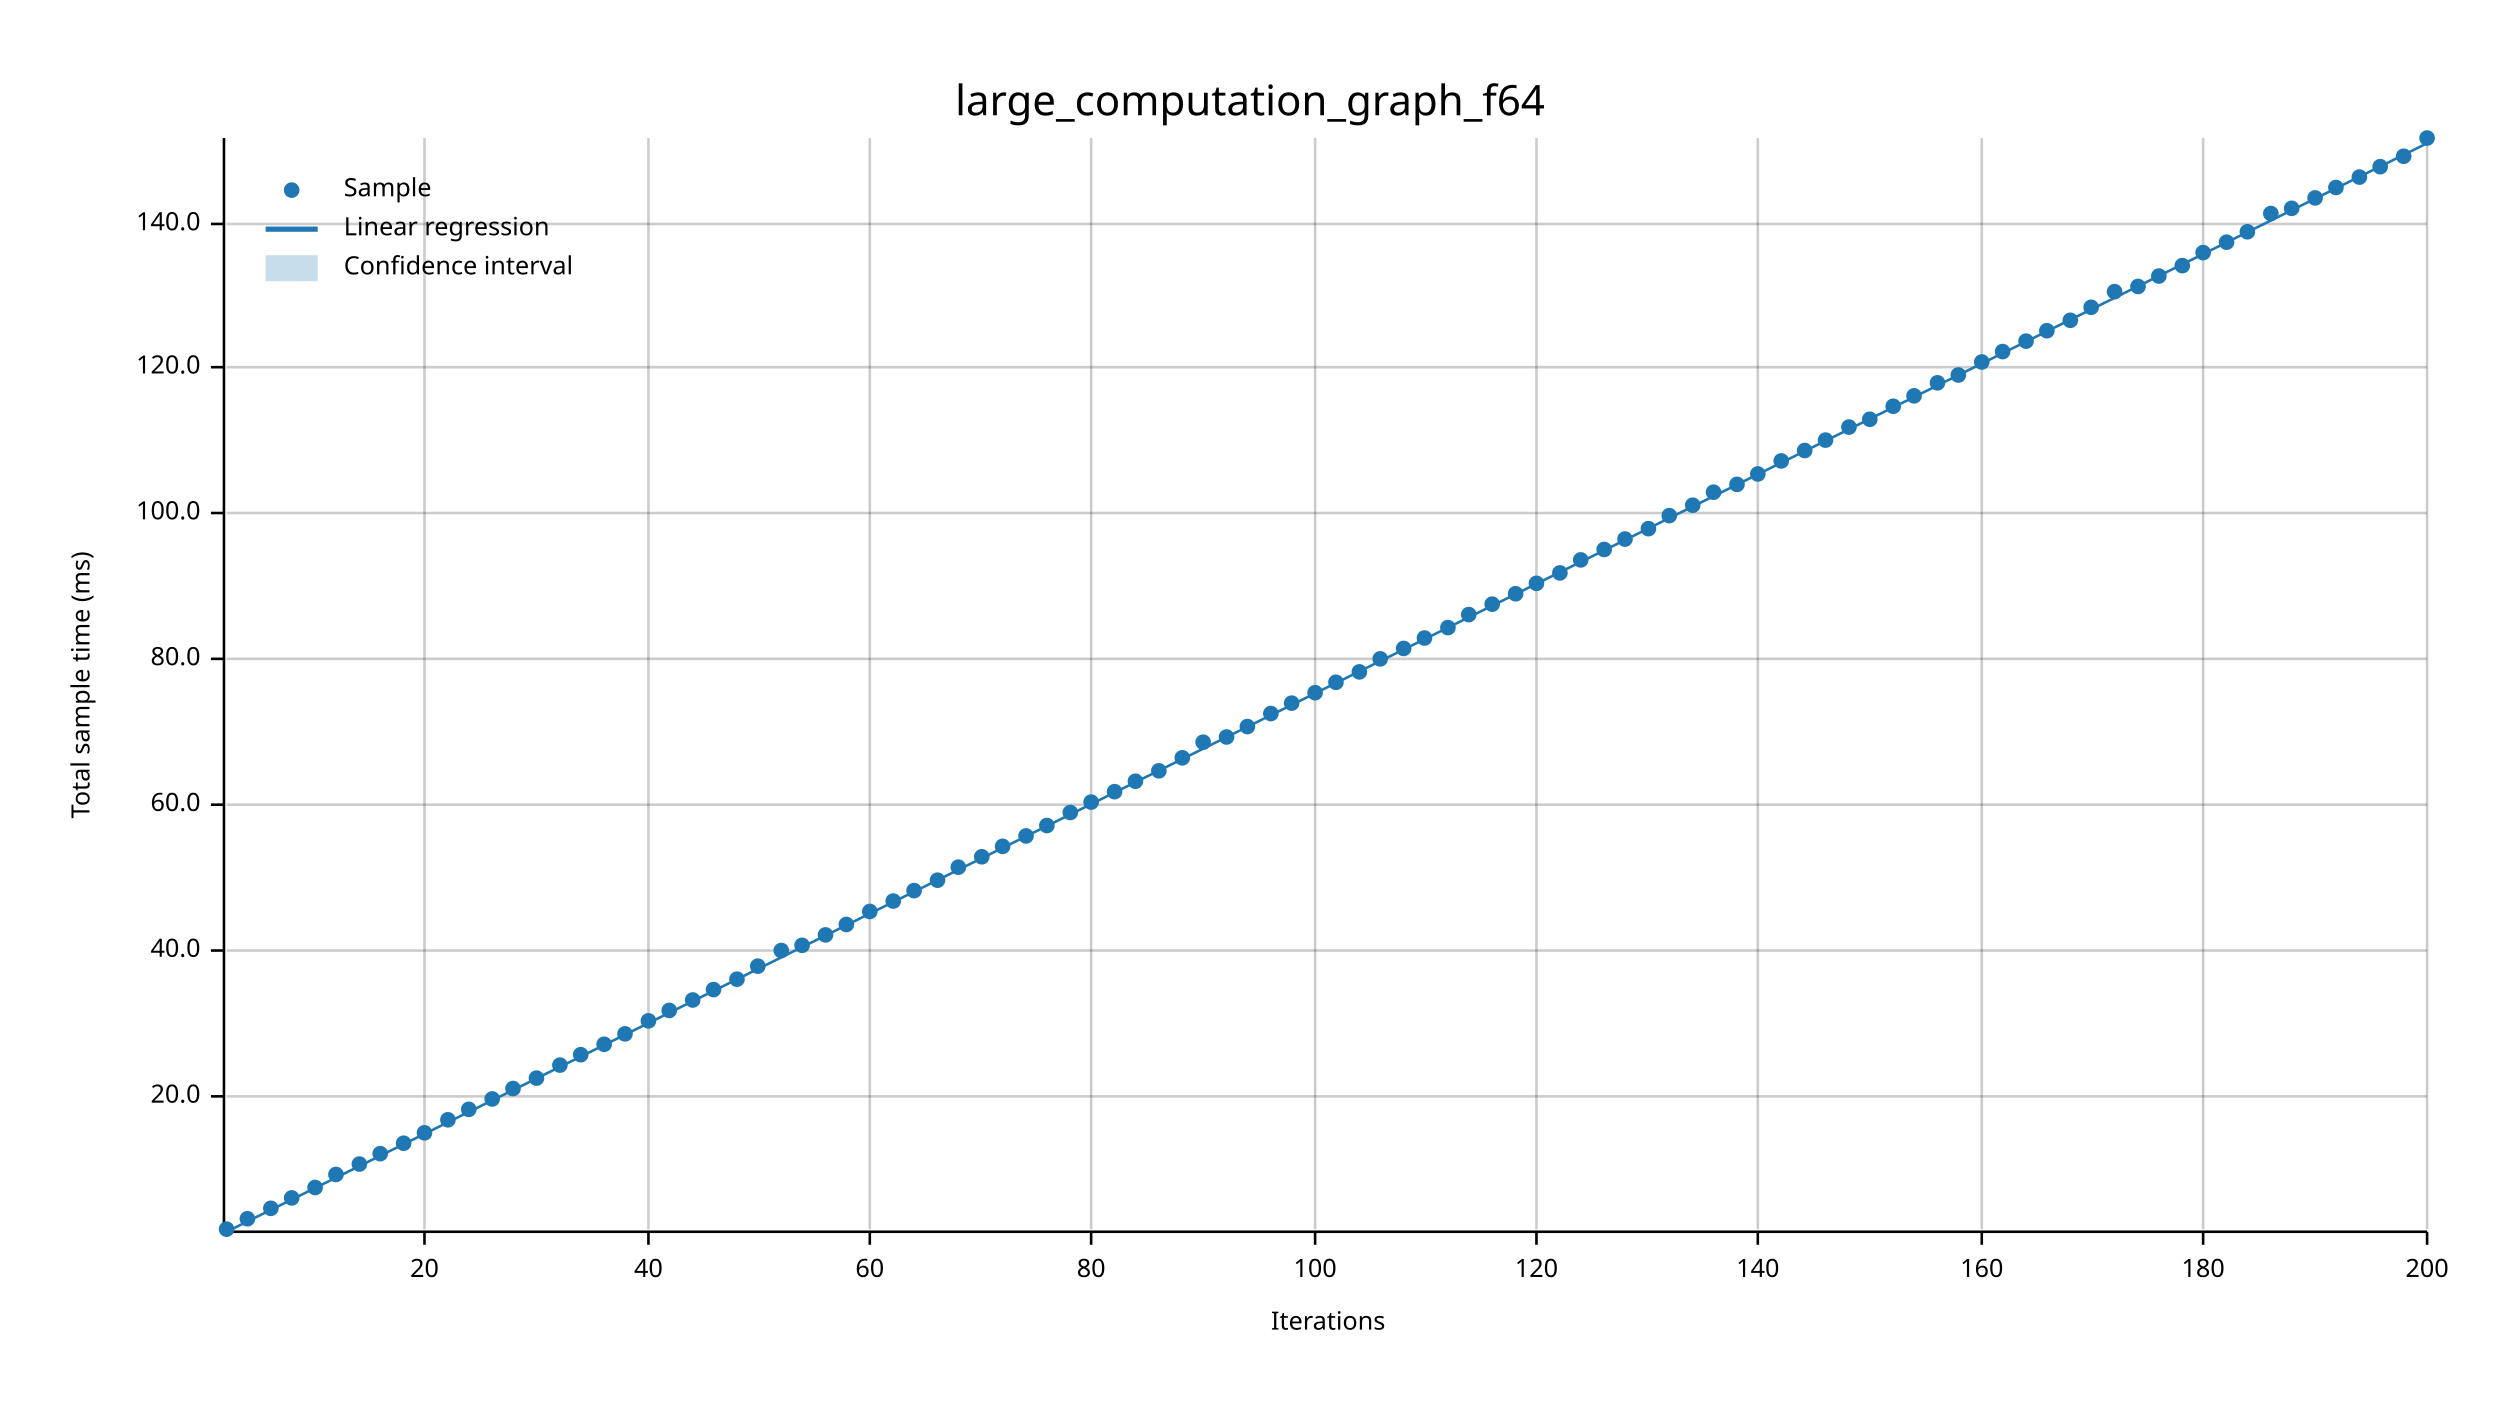
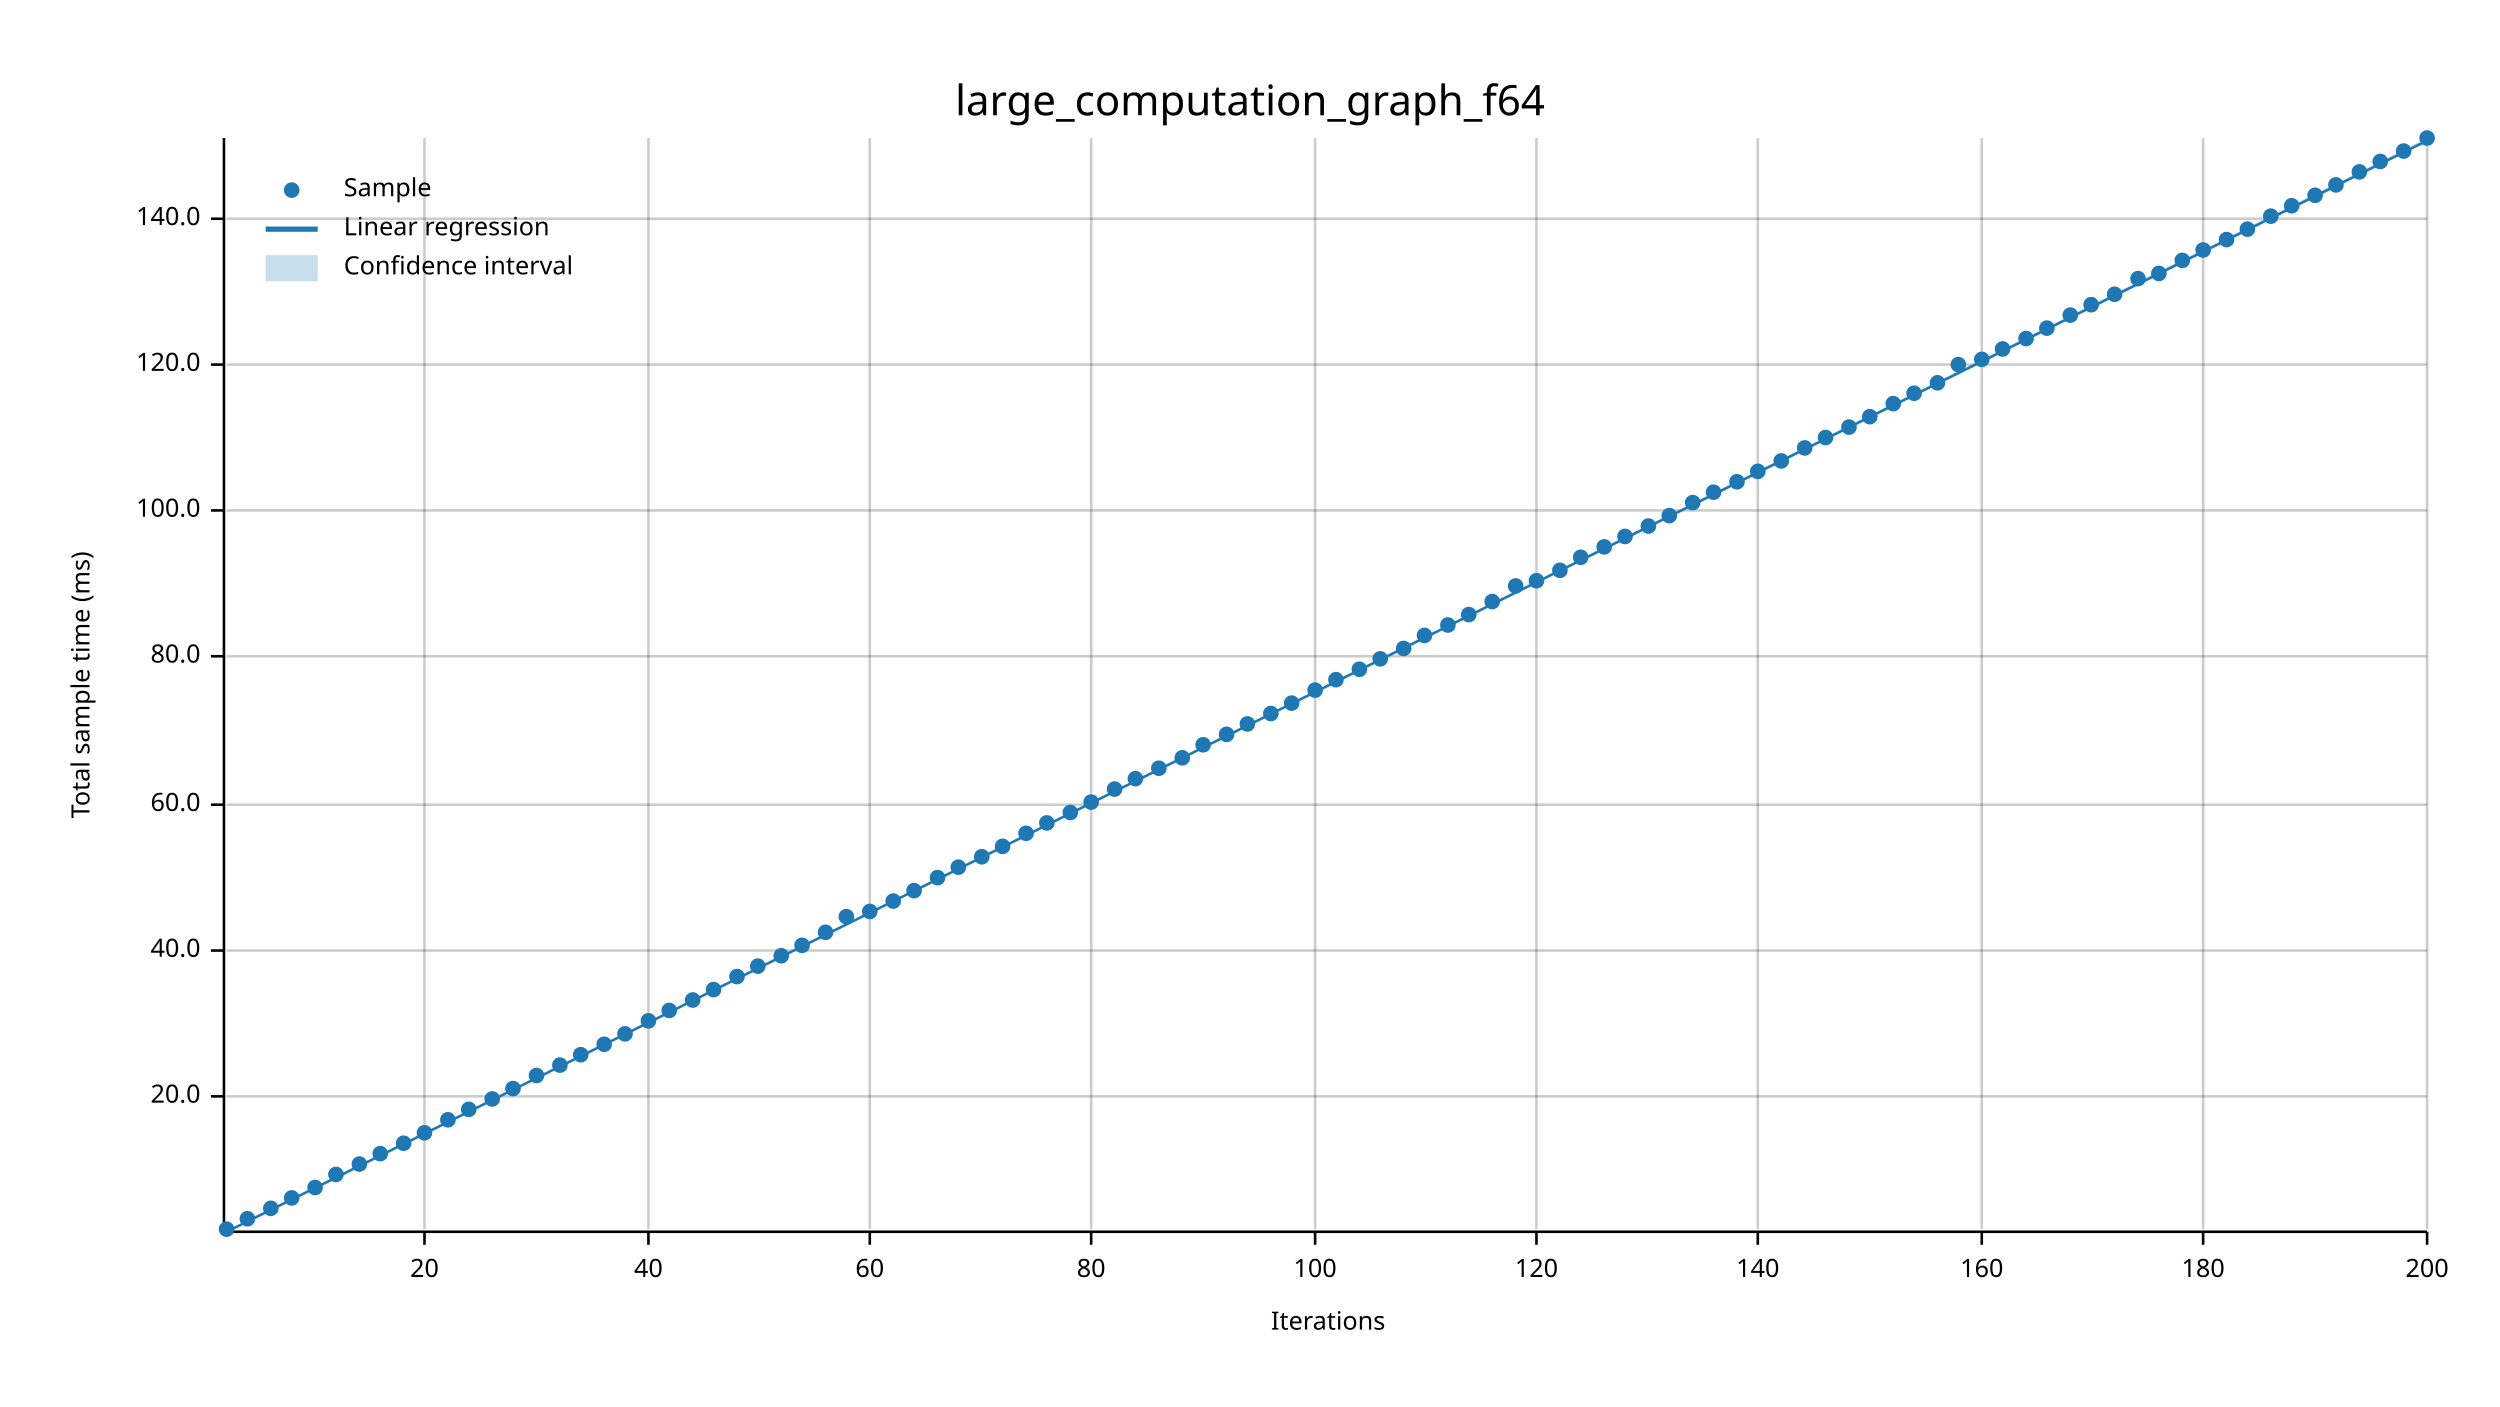
<svg xmlns="http://www.w3.org/2000/svg" width="960" height="540" viewBox="0 0 960 540">
  <text x="480" y="32" dy="0.76em" text-anchor="middle" font-family="sans-serif" font-size="16.129" opacity="1" fill="#000000">
large_computation_graph_f64
</text>
  <text x="27" y="263" dy="0.76em" text-anchor="middle" font-family="sans-serif" font-size="9.677" opacity="1" fill="#000000" transform="rotate(270, 27, 263)">
Total sample time (ms)
</text>
  <text x="510" y="513" dy="-0.5ex" text-anchor="middle" font-family="sans-serif" font-size="9.677" opacity="1" fill="#000000">
Iterations
</text>
  <line opacity="0.2" stroke="#000000" stroke-width="1" x1="163" y1="472" x2="163" y2="53" />
  <line opacity="0.2" stroke="#000000" stroke-width="1" x1="249" y1="472" x2="249" y2="53" />
  <line opacity="0.2" stroke="#000000" stroke-width="1" x1="334" y1="472" x2="334" y2="53" />
  <line opacity="0.2" stroke="#000000" stroke-width="1" x1="419" y1="472" x2="419" y2="53" />
  <line opacity="0.2" stroke="#000000" stroke-width="1" x1="505" y1="472" x2="505" y2="53" />
  <line opacity="0.2" stroke="#000000" stroke-width="1" x1="590" y1="472" x2="590" y2="53" />
  <line opacity="0.2" stroke="#000000" stroke-width="1" x1="675" y1="472" x2="675" y2="53" />
  <line opacity="0.2" stroke="#000000" stroke-width="1" x1="761" y1="472" x2="761" y2="53" />
  <line opacity="0.2" stroke="#000000" stroke-width="1" x1="846" y1="472" x2="846" y2="53" />
  <line opacity="0.2" stroke="#000000" stroke-width="1" x1="932" y1="472" x2="932" y2="53" />
  <line opacity="0.2" stroke="#000000" stroke-width="1" x1="87" y1="421" x2="932" y2="421" />
  <line opacity="0.2" stroke="#000000" stroke-width="1" x1="87" y1="365" x2="932" y2="365" />
  <line opacity="0.2" stroke="#000000" stroke-width="1" x1="87" y1="309" x2="932" y2="309" />
-   <line opacity="0.2" stroke="#000000" stroke-width="1" x1="87" y1="253" x2="932" y2="253" />
-   <line opacity="0.2" stroke="#000000" stroke-width="1" x1="87" y1="197" x2="932" y2="197" />
-   <line opacity="0.2" stroke="#000000" stroke-width="1" x1="87" y1="141" x2="932" y2="141" />
-   <line opacity="0.2" stroke="#000000" stroke-width="1" x1="87" y1="86" x2="932" y2="86" />
+   <line opacity="0.2" stroke="#000000" stroke-width="1" x1="87" y1="252" x2="932" y2="252" />
+   <line opacity="0.2" stroke="#000000" stroke-width="1" x1="87" y1="196" x2="932" y2="196" />
+   <line opacity="0.2" stroke="#000000" stroke-width="1" x1="87" y1="140" x2="932" y2="140" />
+   <line opacity="0.2" stroke="#000000" stroke-width="1" x1="87" y1="84" x2="932" y2="84" />
  <polyline fill="none" opacity="1" stroke="#000000" stroke-width="1" points="86,53 86,472 " />
  <text x="77" y="421" dy="0.5ex" text-anchor="end" font-family="sans-serif" font-size="9.677" opacity="1" fill="#000000">
20.0
</text>
  <polyline fill="none" opacity="1" stroke="#000000" stroke-width="1" points="81,421 86,421 " />
  <text x="77" y="365" dy="0.5ex" text-anchor="end" font-family="sans-serif" font-size="9.677" opacity="1" fill="#000000">
40.0
</text>
  <polyline fill="none" opacity="1" stroke="#000000" stroke-width="1" points="81,365 86,365 " />
  <text x="77" y="309" dy="0.5ex" text-anchor="end" font-family="sans-serif" font-size="9.677" opacity="1" fill="#000000">
60.0
</text>
  <polyline fill="none" opacity="1" stroke="#000000" stroke-width="1" points="81,309 86,309 " />
-   <text x="77" y="253" dy="0.5ex" text-anchor="end" font-family="sans-serif" font-size="9.677" opacity="1" fill="#000000">
+   <text x="77" y="252" dy="0.5ex" text-anchor="end" font-family="sans-serif" font-size="9.677" opacity="1" fill="#000000">
80.0
</text>
-   <polyline fill="none" opacity="1" stroke="#000000" stroke-width="1" points="81,253 86,253 " />
-   <text x="77" y="197" dy="0.5ex" text-anchor="end" font-family="sans-serif" font-size="9.677" opacity="1" fill="#000000">
+   <polyline fill="none" opacity="1" stroke="#000000" stroke-width="1" points="81,252 86,252 " />
+   <text x="77" y="196" dy="0.5ex" text-anchor="end" font-family="sans-serif" font-size="9.677" opacity="1" fill="#000000">
100.0
</text>
-   <polyline fill="none" opacity="1" stroke="#000000" stroke-width="1" points="81,197 86,197 " />
-   <text x="77" y="141" dy="0.5ex" text-anchor="end" font-family="sans-serif" font-size="9.677" opacity="1" fill="#000000">
+   <polyline fill="none" opacity="1" stroke="#000000" stroke-width="1" points="81,196 86,196 " />
+   <text x="77" y="140" dy="0.5ex" text-anchor="end" font-family="sans-serif" font-size="9.677" opacity="1" fill="#000000">
120.0
</text>
-   <polyline fill="none" opacity="1" stroke="#000000" stroke-width="1" points="81,141 86,141 " />
-   <text x="77" y="86" dy="0.5ex" text-anchor="end" font-family="sans-serif" font-size="9.677" opacity="1" fill="#000000">
+   <polyline fill="none" opacity="1" stroke="#000000" stroke-width="1" points="81,140 86,140 " />
+   <text x="77" y="84" dy="0.5ex" text-anchor="end" font-family="sans-serif" font-size="9.677" opacity="1" fill="#000000">
140.0
</text>
-   <polyline fill="none" opacity="1" stroke="#000000" stroke-width="1" points="81,86 86,86 " />
+   <polyline fill="none" opacity="1" stroke="#000000" stroke-width="1" points="81,84 86,84 " />
  <polyline fill="none" opacity="1" stroke="#000000" stroke-width="1" points="87,473 932,473 " />
  <text x="163" y="483" dy="0.76em" text-anchor="middle" font-family="sans-serif" font-size="9.677" opacity="1" fill="#000000">
20
</text>
  <polyline fill="none" opacity="1" stroke="#000000" stroke-width="1" points="163,473 163,478 " />
  <text x="249" y="483" dy="0.76em" text-anchor="middle" font-family="sans-serif" font-size="9.677" opacity="1" fill="#000000">
40
</text>
  <polyline fill="none" opacity="1" stroke="#000000" stroke-width="1" points="249,473 249,478 " />
  <text x="334" y="483" dy="0.76em" text-anchor="middle" font-family="sans-serif" font-size="9.677" opacity="1" fill="#000000">
60
</text>
  <polyline fill="none" opacity="1" stroke="#000000" stroke-width="1" points="334,473 334,478 " />
  <text x="419" y="483" dy="0.76em" text-anchor="middle" font-family="sans-serif" font-size="9.677" opacity="1" fill="#000000">
80
</text>
  <polyline fill="none" opacity="1" stroke="#000000" stroke-width="1" points="419,473 419,478 " />
  <text x="505" y="483" dy="0.76em" text-anchor="middle" font-family="sans-serif" font-size="9.677" opacity="1" fill="#000000">
100
</text>
  <polyline fill="none" opacity="1" stroke="#000000" stroke-width="1" points="505,473 505,478 " />
  <text x="590" y="483" dy="0.76em" text-anchor="middle" font-family="sans-serif" font-size="9.677" opacity="1" fill="#000000">
120
</text>
  <polyline fill="none" opacity="1" stroke="#000000" stroke-width="1" points="590,473 590,478 " />
  <text x="675" y="483" dy="0.76em" text-anchor="middle" font-family="sans-serif" font-size="9.677" opacity="1" fill="#000000">
140
</text>
  <polyline fill="none" opacity="1" stroke="#000000" stroke-width="1" points="675,473 675,478 " />
  <text x="761" y="483" dy="0.76em" text-anchor="middle" font-family="sans-serif" font-size="9.677" opacity="1" fill="#000000">
160
</text>
  <polyline fill="none" opacity="1" stroke="#000000" stroke-width="1" points="761,473 761,478 " />
  <text x="846" y="483" dy="0.76em" text-anchor="middle" font-family="sans-serif" font-size="9.677" opacity="1" fill="#000000">
180
</text>
  <polyline fill="none" opacity="1" stroke="#000000" stroke-width="1" points="846,473 846,478 " />
  <text x="932" y="483" dy="0.76em" text-anchor="middle" font-family="sans-serif" font-size="9.677" opacity="1" fill="#000000">
200
</text>
  <polyline fill="none" opacity="1" stroke="#000000" stroke-width="1" points="932,473 932,478 " />
  <circle cx="87" cy="472" r="3" opacity="1" fill="#1F78B4" stroke="none" stroke-width="1" />
  <circle cx="95" cy="468" r="3" opacity="1" fill="#1F78B4" stroke="none" stroke-width="1" />
  <circle cx="104" cy="464" r="3" opacity="1" fill="#1F78B4" stroke="none" stroke-width="1" />
  <circle cx="112" cy="460" r="3" opacity="1" fill="#1F78B4" stroke="none" stroke-width="1" />
  <circle cx="121" cy="456" r="3" opacity="1" fill="#1F78B4" stroke="none" stroke-width="1" />
  <circle cx="129" cy="451" r="3" opacity="1" fill="#1F78B4" stroke="none" stroke-width="1" />
  <circle cx="138" cy="447" r="3" opacity="1" fill="#1F78B4" stroke="none" stroke-width="1" />
  <circle cx="146" cy="443" r="3" opacity="1" fill="#1F78B4" stroke="none" stroke-width="1" />
  <circle cx="155" cy="439" r="3" opacity="1" fill="#1F78B4" stroke="none" stroke-width="1" />
  <circle cx="163" cy="435" r="3" opacity="1" fill="#1F78B4" stroke="none" stroke-width="1" />
  <circle cx="172" cy="430" r="3" opacity="1" fill="#1F78B4" stroke="none" stroke-width="1" />
  <circle cx="180" cy="426" r="3" opacity="1" fill="#1F78B4" stroke="none" stroke-width="1" />
  <circle cx="189" cy="422" r="3" opacity="1" fill="#1F78B4" stroke="none" stroke-width="1" />
  <circle cx="197" cy="418" r="3" opacity="1" fill="#1F78B4" stroke="none" stroke-width="1" />
-   <circle cx="206" cy="414" r="3" opacity="1" fill="#1F78B4" stroke="none" stroke-width="1" />
+   <circle cx="206" cy="413" r="3" opacity="1" fill="#1F78B4" stroke="none" stroke-width="1" />
  <circle cx="215" cy="409" r="3" opacity="1" fill="#1F78B4" stroke="none" stroke-width="1" />
  <circle cx="223" cy="405" r="3" opacity="1" fill="#1F78B4" stroke="none" stroke-width="1" />
  <circle cx="232" cy="401" r="3" opacity="1" fill="#1F78B4" stroke="none" stroke-width="1" />
  <circle cx="240" cy="397" r="3" opacity="1" fill="#1F78B4" stroke="none" stroke-width="1" />
  <circle cx="249" cy="392" r="3" opacity="1" fill="#1F78B4" stroke="none" stroke-width="1" />
  <circle cx="257" cy="388" r="3" opacity="1" fill="#1F78B4" stroke="none" stroke-width="1" />
  <circle cx="266" cy="384" r="3" opacity="1" fill="#1F78B4" stroke="none" stroke-width="1" />
  <circle cx="274" cy="380" r="3" opacity="1" fill="#1F78B4" stroke="none" stroke-width="1" />
-   <circle cx="283" cy="376" r="3" opacity="1" fill="#1F78B4" stroke="none" stroke-width="1" />
+   <circle cx="283" cy="375" r="3" opacity="1" fill="#1F78B4" stroke="none" stroke-width="1" />
  <circle cx="291" cy="371" r="3" opacity="1" fill="#1F78B4" stroke="none" stroke-width="1" />
-   <circle cx="300" cy="365" r="3" opacity="1" fill="#1F78B4" stroke="none" stroke-width="1" />
+   <circle cx="300" cy="367" r="3" opacity="1" fill="#1F78B4" stroke="none" stroke-width="1" />
  <circle cx="308" cy="363" r="3" opacity="1" fill="#1F78B4" stroke="none" stroke-width="1" />
-   <circle cx="317" cy="359" r="3" opacity="1" fill="#1F78B4" stroke="none" stroke-width="1" />
-   <circle cx="325" cy="355" r="3" opacity="1" fill="#1F78B4" stroke="none" stroke-width="1" />
+   <circle cx="317" cy="358" r="3" opacity="1" fill="#1F78B4" stroke="none" stroke-width="1" />
+   <circle cx="325" cy="352" r="3" opacity="1" fill="#1F78B4" stroke="none" stroke-width="1" />
  <circle cx="334" cy="350" r="3" opacity="1" fill="#1F78B4" stroke="none" stroke-width="1" />
  <circle cx="343" cy="346" r="3" opacity="1" fill="#1F78B4" stroke="none" stroke-width="1" />
  <circle cx="351" cy="342" r="3" opacity="1" fill="#1F78B4" stroke="none" stroke-width="1" />
-   <circle cx="360" cy="338" r="3" opacity="1" fill="#1F78B4" stroke="none" stroke-width="1" />
+   <circle cx="360" cy="337" r="3" opacity="1" fill="#1F78B4" stroke="none" stroke-width="1" />
  <circle cx="368" cy="333" r="3" opacity="1" fill="#1F78B4" stroke="none" stroke-width="1" />
  <circle cx="377" cy="329" r="3" opacity="1" fill="#1F78B4" stroke="none" stroke-width="1" />
  <circle cx="385" cy="325" r="3" opacity="1" fill="#1F78B4" stroke="none" stroke-width="1" />
-   <circle cx="394" cy="321" r="3" opacity="1" fill="#1F78B4" stroke="none" stroke-width="1" />
-   <circle cx="402" cy="317" r="3" opacity="1" fill="#1F78B4" stroke="none" stroke-width="1" />
+   <circle cx="394" cy="320" r="3" opacity="1" fill="#1F78B4" stroke="none" stroke-width="1" />
+   <circle cx="402" cy="316" r="3" opacity="1" fill="#1F78B4" stroke="none" stroke-width="1" />
  <circle cx="411" cy="312" r="3" opacity="1" fill="#1F78B4" stroke="none" stroke-width="1" />
  <circle cx="419" cy="308" r="3" opacity="1" fill="#1F78B4" stroke="none" stroke-width="1" />
-   <circle cx="428" cy="304" r="3" opacity="1" fill="#1F78B4" stroke="none" stroke-width="1" />
-   <circle cx="436" cy="300" r="3" opacity="1" fill="#1F78B4" stroke="none" stroke-width="1" />
-   <circle cx="445" cy="296" r="3" opacity="1" fill="#1F78B4" stroke="none" stroke-width="1" />
+   <circle cx="428" cy="303" r="3" opacity="1" fill="#1F78B4" stroke="none" stroke-width="1" />
+   <circle cx="436" cy="299" r="3" opacity="1" fill="#1F78B4" stroke="none" stroke-width="1" />
+   <circle cx="445" cy="295" r="3" opacity="1" fill="#1F78B4" stroke="none" stroke-width="1" />
  <circle cx="454" cy="291" r="3" opacity="1" fill="#1F78B4" stroke="none" stroke-width="1" />
-   <circle cx="462" cy="285" r="3" opacity="1" fill="#1F78B4" stroke="none" stroke-width="1" />
-   <circle cx="471" cy="283" r="3" opacity="1" fill="#1F78B4" stroke="none" stroke-width="1" />
-   <circle cx="479" cy="279" r="3" opacity="1" fill="#1F78B4" stroke="none" stroke-width="1" />
+   <circle cx="462" cy="286" r="3" opacity="1" fill="#1F78B4" stroke="none" stroke-width="1" />
+   <circle cx="471" cy="282" r="3" opacity="1" fill="#1F78B4" stroke="none" stroke-width="1" />
+   <circle cx="479" cy="278" r="3" opacity="1" fill="#1F78B4" stroke="none" stroke-width="1" />
  <circle cx="488" cy="274" r="3" opacity="1" fill="#1F78B4" stroke="none" stroke-width="1" />
  <circle cx="496" cy="270" r="3" opacity="1" fill="#1F78B4" stroke="none" stroke-width="1" />
-   <circle cx="505" cy="266" r="3" opacity="1" fill="#1F78B4" stroke="none" stroke-width="1" />
-   <circle cx="513" cy="262" r="3" opacity="1" fill="#1F78B4" stroke="none" stroke-width="1" />
-   <circle cx="522" cy="258" r="3" opacity="1" fill="#1F78B4" stroke="none" stroke-width="1" />
+   <circle cx="505" cy="265" r="3" opacity="1" fill="#1F78B4" stroke="none" stroke-width="1" />
+   <circle cx="513" cy="261" r="3" opacity="1" fill="#1F78B4" stroke="none" stroke-width="1" />
+   <circle cx="522" cy="257" r="3" opacity="1" fill="#1F78B4" stroke="none" stroke-width="1" />
  <circle cx="530" cy="253" r="3" opacity="1" fill="#1F78B4" stroke="none" stroke-width="1" />
  <circle cx="539" cy="249" r="3" opacity="1" fill="#1F78B4" stroke="none" stroke-width="1" />
-   <circle cx="547" cy="245" r="3" opacity="1" fill="#1F78B4" stroke="none" stroke-width="1" />
-   <circle cx="556" cy="241" r="3" opacity="1" fill="#1F78B4" stroke="none" stroke-width="1" />
+   <circle cx="547" cy="244" r="3" opacity="1" fill="#1F78B4" stroke="none" stroke-width="1" />
+   <circle cx="556" cy="240" r="3" opacity="1" fill="#1F78B4" stroke="none" stroke-width="1" />
  <circle cx="564" cy="236" r="3" opacity="1" fill="#1F78B4" stroke="none" stroke-width="1" />
-   <circle cx="573" cy="232" r="3" opacity="1" fill="#1F78B4" stroke="none" stroke-width="1" />
-   <circle cx="582" cy="228" r="3" opacity="1" fill="#1F78B4" stroke="none" stroke-width="1" />
-   <circle cx="590" cy="224" r="3" opacity="1" fill="#1F78B4" stroke="none" stroke-width="1" />
-   <circle cx="599" cy="220" r="3" opacity="1" fill="#1F78B4" stroke="none" stroke-width="1" />
-   <circle cx="607" cy="215" r="3" opacity="1" fill="#1F78B4" stroke="none" stroke-width="1" />
-   <circle cx="616" cy="211" r="3" opacity="1" fill="#1F78B4" stroke="none" stroke-width="1" />
-   <circle cx="624" cy="207" r="3" opacity="1" fill="#1F78B4" stroke="none" stroke-width="1" />
-   <circle cx="633" cy="203" r="3" opacity="1" fill="#1F78B4" stroke="none" stroke-width="1" />
+   <circle cx="573" cy="231" r="3" opacity="1" fill="#1F78B4" stroke="none" stroke-width="1" />
+   <circle cx="582" cy="225" r="3" opacity="1" fill="#1F78B4" stroke="none" stroke-width="1" />
+   <circle cx="590" cy="223" r="3" opacity="1" fill="#1F78B4" stroke="none" stroke-width="1" />
+   <circle cx="599" cy="219" r="3" opacity="1" fill="#1F78B4" stroke="none" stroke-width="1" />
+   <circle cx="607" cy="214" r="3" opacity="1" fill="#1F78B4" stroke="none" stroke-width="1" />
+   <circle cx="616" cy="210" r="3" opacity="1" fill="#1F78B4" stroke="none" stroke-width="1" />
+   <circle cx="624" cy="206" r="3" opacity="1" fill="#1F78B4" stroke="none" stroke-width="1" />
+   <circle cx="633" cy="202" r="3" opacity="1" fill="#1F78B4" stroke="none" stroke-width="1" />
  <circle cx="641" cy="198" r="3" opacity="1" fill="#1F78B4" stroke="none" stroke-width="1" />
-   <circle cx="650" cy="194" r="3" opacity="1" fill="#1F78B4" stroke="none" stroke-width="1" />
+   <circle cx="650" cy="193" r="3" opacity="1" fill="#1F78B4" stroke="none" stroke-width="1" />
  <circle cx="658" cy="189" r="3" opacity="1" fill="#1F78B4" stroke="none" stroke-width="1" />
-   <circle cx="667" cy="186" r="3" opacity="1" fill="#1F78B4" stroke="none" stroke-width="1" />
-   <circle cx="675" cy="182" r="3" opacity="1" fill="#1F78B4" stroke="none" stroke-width="1" />
+   <circle cx="667" cy="185" r="3" opacity="1" fill="#1F78B4" stroke="none" stroke-width="1" />
+   <circle cx="675" cy="181" r="3" opacity="1" fill="#1F78B4" stroke="none" stroke-width="1" />
  <circle cx="684" cy="177" r="3" opacity="1" fill="#1F78B4" stroke="none" stroke-width="1" />
-   <circle cx="693" cy="173" r="3" opacity="1" fill="#1F78B4" stroke="none" stroke-width="1" />
-   <circle cx="701" cy="169" r="3" opacity="1" fill="#1F78B4" stroke="none" stroke-width="1" />
+   <circle cx="693" cy="172" r="3" opacity="1" fill="#1F78B4" stroke="none" stroke-width="1" />
+   <circle cx="701" cy="168" r="3" opacity="1" fill="#1F78B4" stroke="none" stroke-width="1" />
  <circle cx="710" cy="164" r="3" opacity="1" fill="#1F78B4" stroke="none" stroke-width="1" />
-   <circle cx="718" cy="161" r="3" opacity="1" fill="#1F78B4" stroke="none" stroke-width="1" />
-   <circle cx="727" cy="156" r="3" opacity="1" fill="#1F78B4" stroke="none" stroke-width="1" />
-   <circle cx="735" cy="152" r="3" opacity="1" fill="#1F78B4" stroke="none" stroke-width="1" />
+   <circle cx="718" cy="160" r="3" opacity="1" fill="#1F78B4" stroke="none" stroke-width="1" />
+   <circle cx="727" cy="155" r="3" opacity="1" fill="#1F78B4" stroke="none" stroke-width="1" />
+   <circle cx="735" cy="151" r="3" opacity="1" fill="#1F78B4" stroke="none" stroke-width="1" />
  <circle cx="744" cy="147" r="3" opacity="1" fill="#1F78B4" stroke="none" stroke-width="1" />
-   <circle cx="752" cy="144" r="3" opacity="1" fill="#1F78B4" stroke="none" stroke-width="1" />
-   <circle cx="761" cy="139" r="3" opacity="1" fill="#1F78B4" stroke="none" stroke-width="1" />
-   <circle cx="769" cy="135" r="3" opacity="1" fill="#1F78B4" stroke="none" stroke-width="1" />
-   <circle cx="778" cy="131" r="3" opacity="1" fill="#1F78B4" stroke="none" stroke-width="1" />
-   <circle cx="786" cy="127" r="3" opacity="1" fill="#1F78B4" stroke="none" stroke-width="1" />
-   <circle cx="795" cy="123" r="3" opacity="1" fill="#1F78B4" stroke="none" stroke-width="1" />
-   <circle cx="803" cy="118" r="3" opacity="1" fill="#1F78B4" stroke="none" stroke-width="1" />
-   <circle cx="812" cy="112" r="3" opacity="1" fill="#1F78B4" stroke="none" stroke-width="1" />
-   <circle cx="821" cy="110" r="3" opacity="1" fill="#1F78B4" stroke="none" stroke-width="1" />
-   <circle cx="829" cy="106" r="3" opacity="1" fill="#1F78B4" stroke="none" stroke-width="1" />
-   <circle cx="838" cy="102" r="3" opacity="1" fill="#1F78B4" stroke="none" stroke-width="1" />
-   <circle cx="846" cy="97" r="3" opacity="1" fill="#1F78B4" stroke="none" stroke-width="1" />
-   <circle cx="855" cy="93" r="3" opacity="1" fill="#1F78B4" stroke="none" stroke-width="1" />
-   <circle cx="863" cy="89" r="3" opacity="1" fill="#1F78B4" stroke="none" stroke-width="1" />
-   <circle cx="872" cy="82" r="3" opacity="1" fill="#1F78B4" stroke="none" stroke-width="1" />
-   <circle cx="880" cy="80" r="3" opacity="1" fill="#1F78B4" stroke="none" stroke-width="1" />
-   <circle cx="889" cy="76" r="3" opacity="1" fill="#1F78B4" stroke="none" stroke-width="1" />
-   <circle cx="897" cy="72" r="3" opacity="1" fill="#1F78B4" stroke="none" stroke-width="1" />
-   <circle cx="906" cy="68" r="3" opacity="1" fill="#1F78B4" stroke="none" stroke-width="1" />
-   <circle cx="914" cy="64" r="3" opacity="1" fill="#1F78B4" stroke="none" stroke-width="1" />
-   <circle cx="923" cy="60" r="3" opacity="1" fill="#1F78B4" stroke="none" stroke-width="1" />
+   <circle cx="752" cy="140" r="3" opacity="1" fill="#1F78B4" stroke="none" stroke-width="1" />
+   <circle cx="761" cy="138" r="3" opacity="1" fill="#1F78B4" stroke="none" stroke-width="1" />
+   <circle cx="769" cy="134" r="3" opacity="1" fill="#1F78B4" stroke="none" stroke-width="1" />
+   <circle cx="778" cy="130" r="3" opacity="1" fill="#1F78B4" stroke="none" stroke-width="1" />
+   <circle cx="786" cy="126" r="3" opacity="1" fill="#1F78B4" stroke="none" stroke-width="1" />
+   <circle cx="795" cy="121" r="3" opacity="1" fill="#1F78B4" stroke="none" stroke-width="1" />
+   <circle cx="803" cy="117" r="3" opacity="1" fill="#1F78B4" stroke="none" stroke-width="1" />
+   <circle cx="812" cy="113" r="3" opacity="1" fill="#1F78B4" stroke="none" stroke-width="1" />
+   <circle cx="821" cy="107" r="3" opacity="1" fill="#1F78B4" stroke="none" stroke-width="1" />
+   <circle cx="829" cy="105" r="3" opacity="1" fill="#1F78B4" stroke="none" stroke-width="1" />
+   <circle cx="838" cy="100" r="3" opacity="1" fill="#1F78B4" stroke="none" stroke-width="1" />
+   <circle cx="846" cy="96" r="3" opacity="1" fill="#1F78B4" stroke="none" stroke-width="1" />
+   <circle cx="855" cy="92" r="3" opacity="1" fill="#1F78B4" stroke="none" stroke-width="1" />
+   <circle cx="863" cy="88" r="3" opacity="1" fill="#1F78B4" stroke="none" stroke-width="1" />
+   <circle cx="872" cy="83" r="3" opacity="1" fill="#1F78B4" stroke="none" stroke-width="1" />
+   <circle cx="880" cy="79" r="3" opacity="1" fill="#1F78B4" stroke="none" stroke-width="1" />
+   <circle cx="889" cy="75" r="3" opacity="1" fill="#1F78B4" stroke="none" stroke-width="1" />
+   <circle cx="897" cy="71" r="3" opacity="1" fill="#1F78B4" stroke="none" stroke-width="1" />
+   <circle cx="906" cy="66" r="3" opacity="1" fill="#1F78B4" stroke="none" stroke-width="1" />
+   <circle cx="914" cy="62" r="3" opacity="1" fill="#1F78B4" stroke="none" stroke-width="1" />
+   <circle cx="923" cy="58" r="3" opacity="1" fill="#1F78B4" stroke="none" stroke-width="1" />
  <circle cx="932" cy="53" r="3" opacity="1" fill="#1F78B4" stroke="none" stroke-width="1" />
-   <polyline fill="none" opacity="1" stroke="#1F78B4" stroke-width="1" points="87,473 932,55 " />
-   <polygon opacity="0.25" fill="#1F78B4" points="87,473 932,55 932,55 " />
+   <polyline fill="none" opacity="1" stroke="#1F78B4" stroke-width="1" points="87,473 932,54 " />
+   <polygon opacity="0.25" fill="#1F78B4" points="87,473 932,54 932,53 " />
  <text x="132" y="68" dy="0.76em" text-anchor="start" font-family="sans-serif" font-size="9.677" opacity="1" fill="#000000">
Sample
</text>
  <text x="132" y="83" dy="0.76em" text-anchor="start" font-family="sans-serif" font-size="9.677" opacity="1" fill="#000000">
Linear regression
</text>
  <text x="132" y="98" dy="0.76em" text-anchor="start" font-family="sans-serif" font-size="9.677" opacity="1" fill="#000000">
Confidence interval
</text>
  <circle cx="112" cy="73" r="3" opacity="1" fill="#1F78B4" stroke="none" stroke-width="1" />
  <polyline fill="none" opacity="1" stroke="#1F78B4" stroke-width="2" points="102,88 122,88 " />
  <rect x="102" y="98" width="20" height="10" opacity="0.25" fill="#1F78B4" stroke="none" />
</svg>
